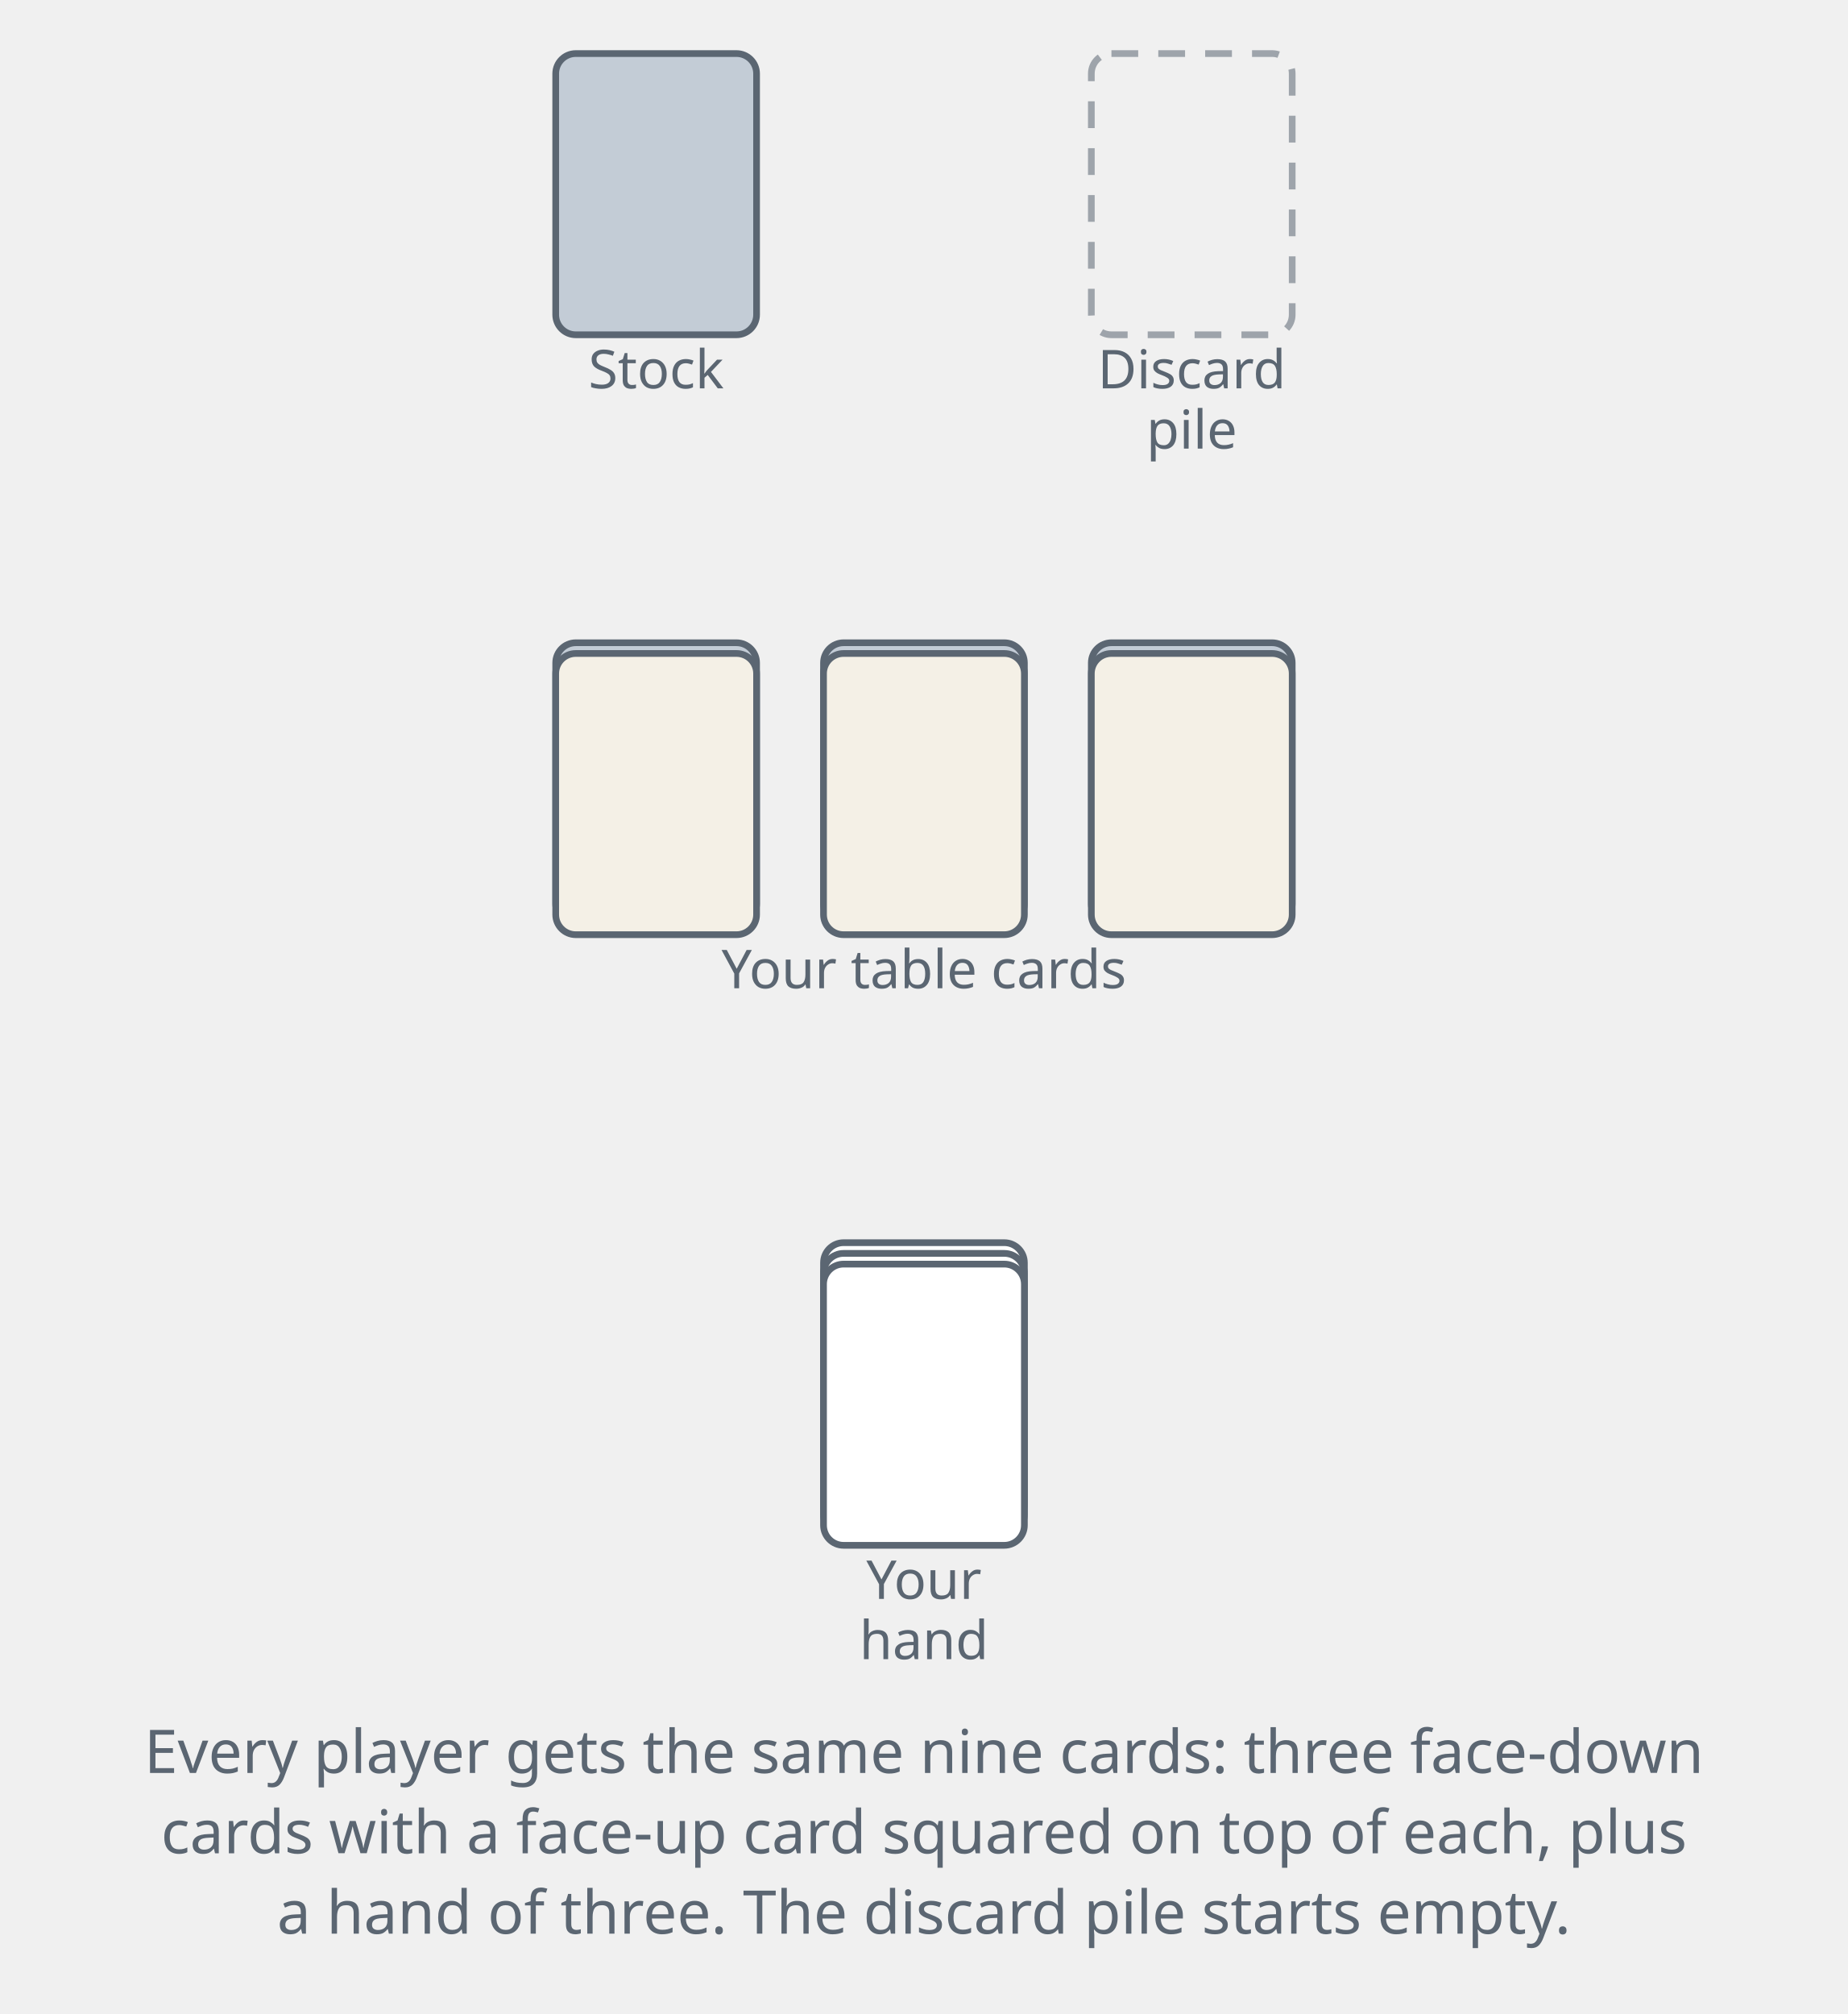
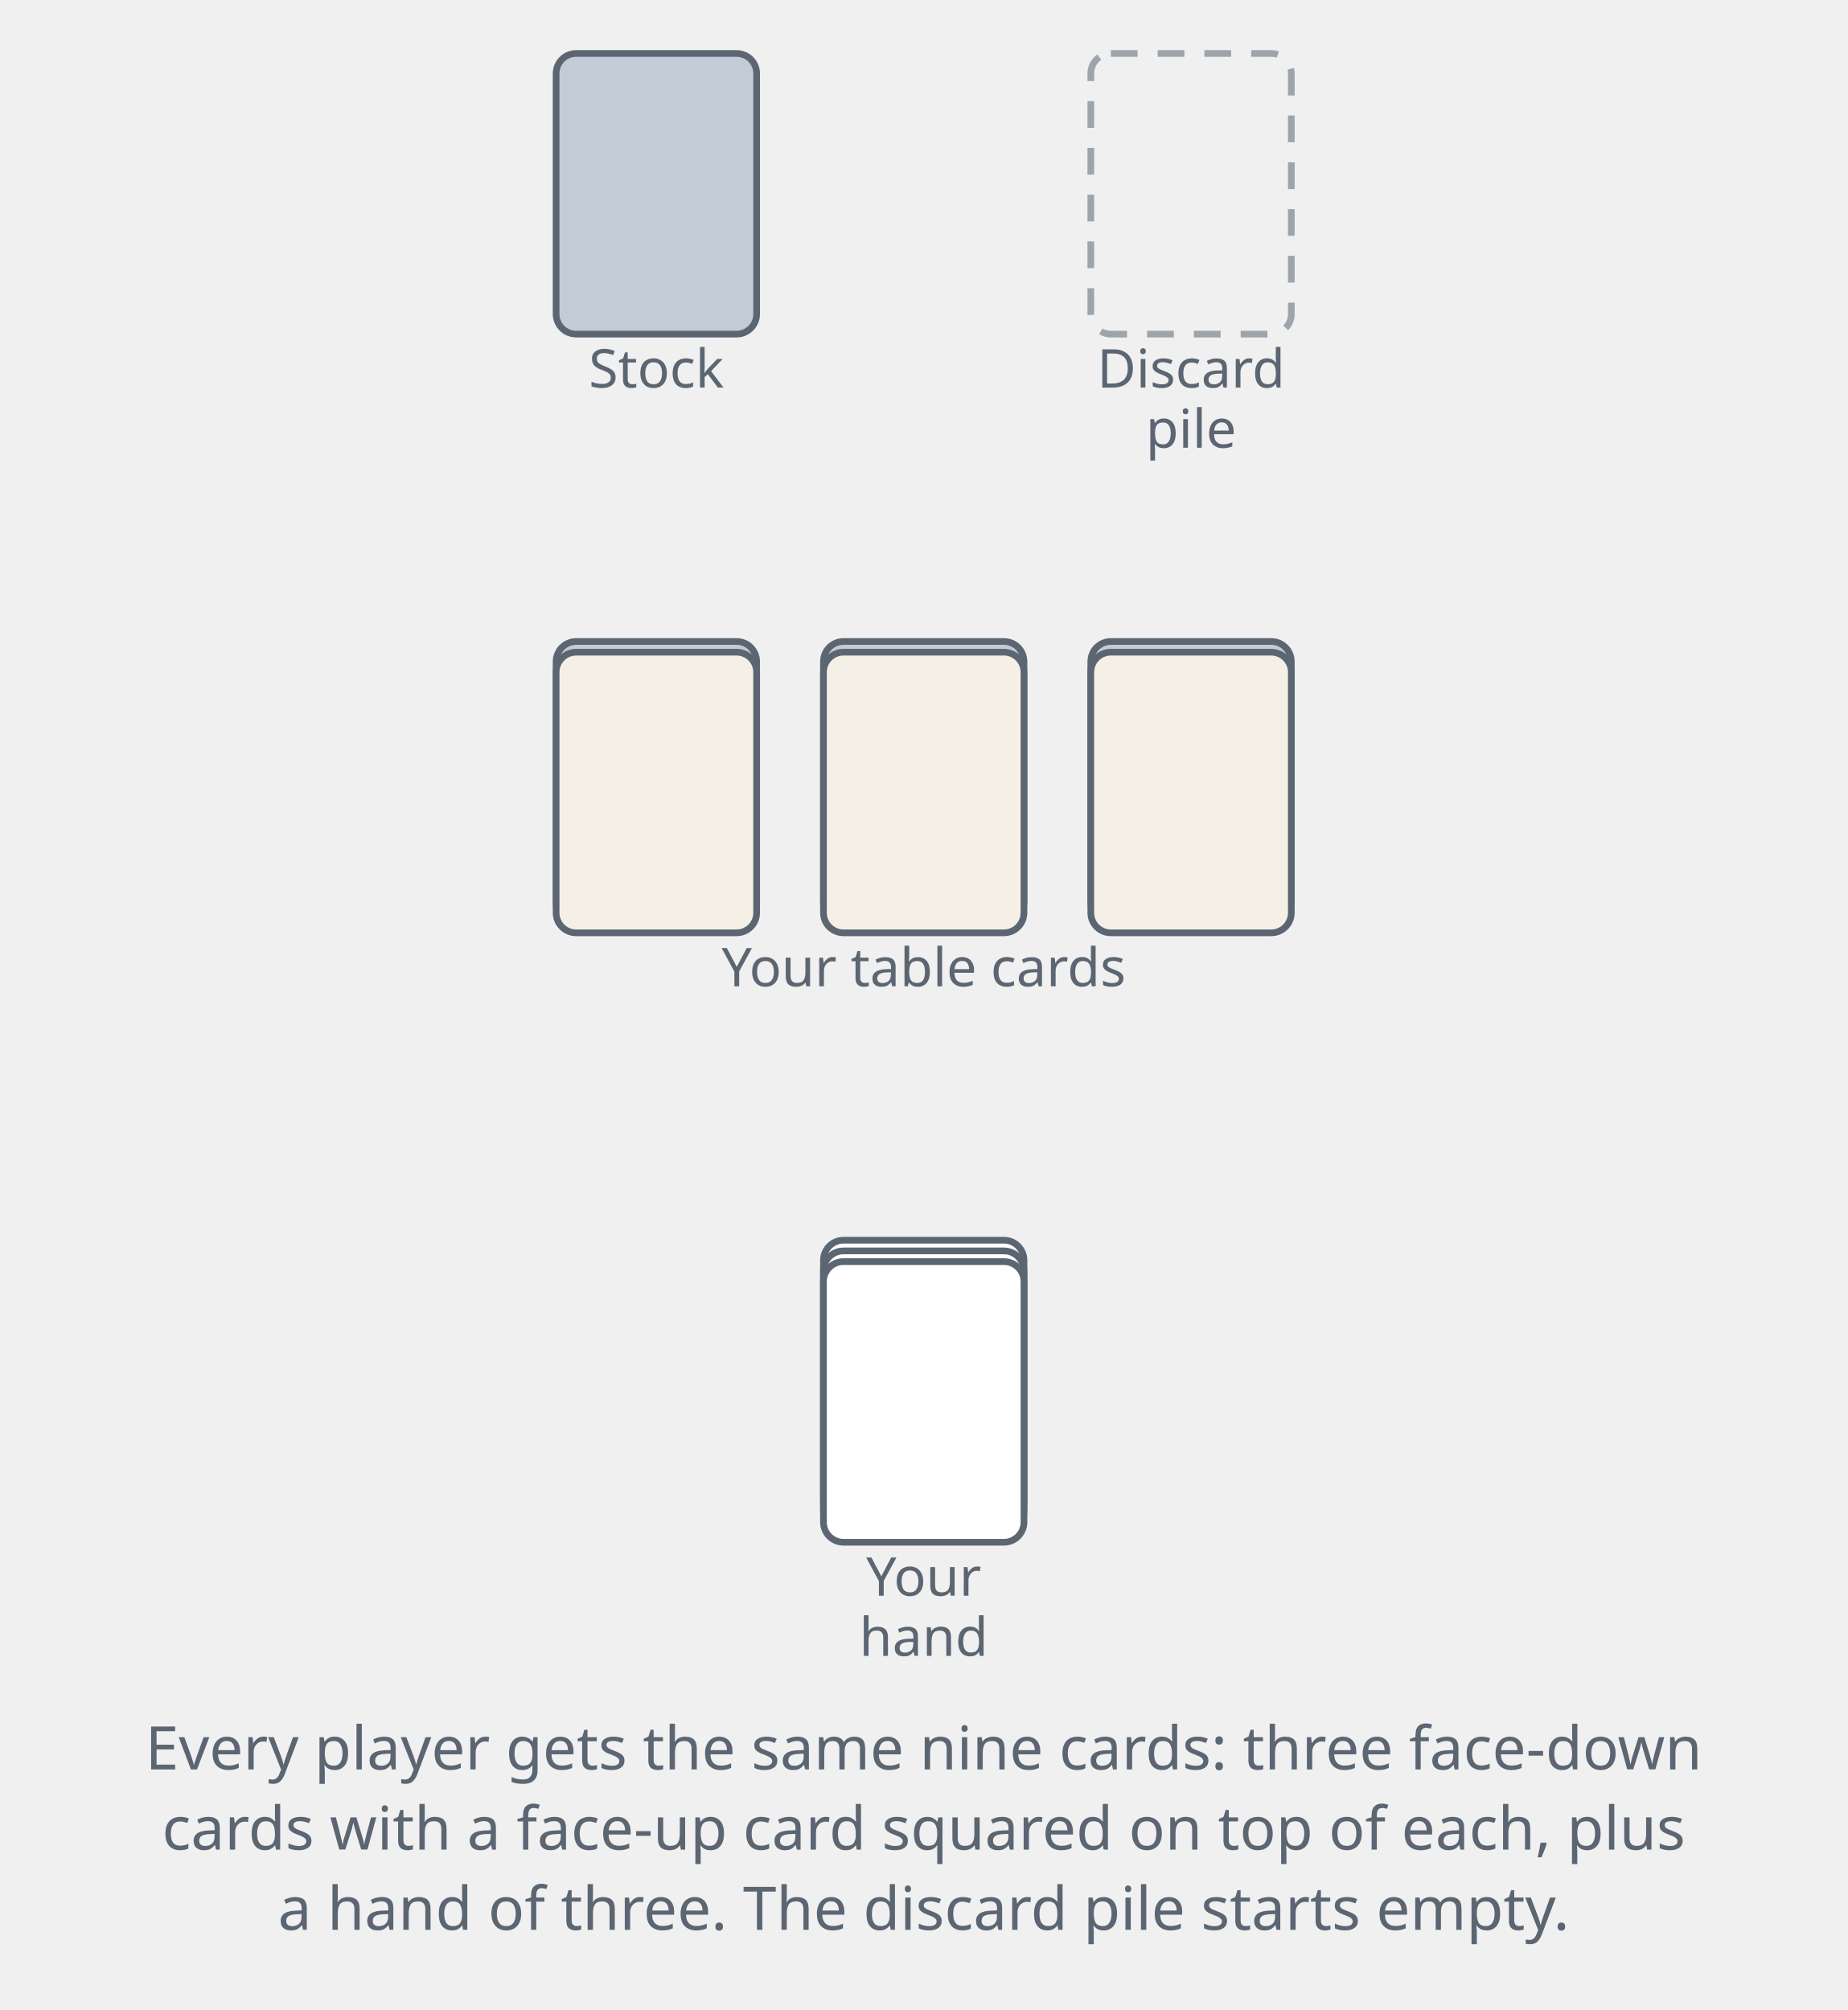
- <svg xmlns="http://www.w3.org/2000/svg" viewBox="0 0 276 300.8" width="276" height="300.8" role="img" aria-label="Palace setup diagram">
+ <svg xmlns="http://www.w3.org/2000/svg" viewBox="0 0 276 300.8" width="442" height="481" role="img" aria-label="Palace setup diagram">
  <rect x="83.0" y="8.0" width="30" height="42" rx="3" fill="#c3ccd6" stroke="#5b6672" stroke-width="1" />
  <rect x="163.0" y="8.0" width="30" height="42" rx="3" fill="none" stroke="#5b6672" stroke-width="1" stroke-dasharray="4 3" opacity="0.55" />
  <rect x="83.0" y="96.0" width="30" height="42" rx="3" fill="#c3ccd6" stroke="#5b6672" stroke-width="1" />
  <rect x="83.0" y="97.6" width="30" height="42" rx="3" fill="#f4f0e6" stroke="#5b6672" stroke-width="1" />
  <rect x="123.0" y="96.0" width="30" height="42" rx="3" fill="#c3ccd6" stroke="#5b6672" stroke-width="1" />
  <rect x="123.0" y="97.6" width="30" height="42" rx="3" fill="#f4f0e6" stroke="#5b6672" stroke-width="1" />
  <rect x="163.0" y="96.0" width="30" height="42" rx="3" fill="#c3ccd6" stroke="#5b6672" stroke-width="1" />
  <rect x="163.0" y="97.6" width="30" height="42" rx="3" fill="#f4f0e6" stroke="#5b6672" stroke-width="1" />
  <rect x="123.0" y="185.6" width="30" height="42" rx="3" fill="#ffffff" stroke="#5b6672" stroke-width="1" />
  <rect x="123.0" y="187.2" width="30" height="42" rx="3" fill="#ffffff" stroke="#5b6672" stroke-width="1" />
  <rect x="123.0" y="188.8" width="30" height="42" rx="3" fill="#ffffff" stroke="#5b6672" stroke-width="1" />
  <text x="98.0" y="58.0" text-anchor="middle" font-family="system-ui, sans-serif" font-size="8" fill="#5b6672">Stock</text>
  <text x="178.0" y="58.0" text-anchor="middle" font-family="system-ui, sans-serif" font-size="8" fill="#5b6672">Discard</text>
  <text x="178.0" y="67.0" text-anchor="middle" font-family="system-ui, sans-serif" font-size="8" fill="#5b6672">pile</text>
  <text x="138.0" y="147.6" text-anchor="middle" font-family="system-ui, sans-serif" font-size="8" fill="#5b6672">Your table cards</text>
  <text x="138.0" y="238.8" text-anchor="middle" font-family="system-ui, sans-serif" font-size="8" fill="#5b6672">Your</text>
  <text x="138.0" y="247.8" text-anchor="middle" font-family="system-ui, sans-serif" font-size="8" fill="#5b6672">hand</text>
  <text x="138.0" y="264.8" text-anchor="middle" font-family="system-ui, sans-serif" font-size="9" fill="#5b6672">Every player gets the same nine cards: three face-down</text>
  <text x="138.0" y="276.8" text-anchor="middle" font-family="system-ui, sans-serif" font-size="9" fill="#5b6672">cards with a face-up card squared on top of each, plus</text>
  <text x="138.0" y="288.8" text-anchor="middle" font-family="system-ui, sans-serif" font-size="9" fill="#5b6672">a hand of three. The discard pile starts empty.</text>
</svg>
